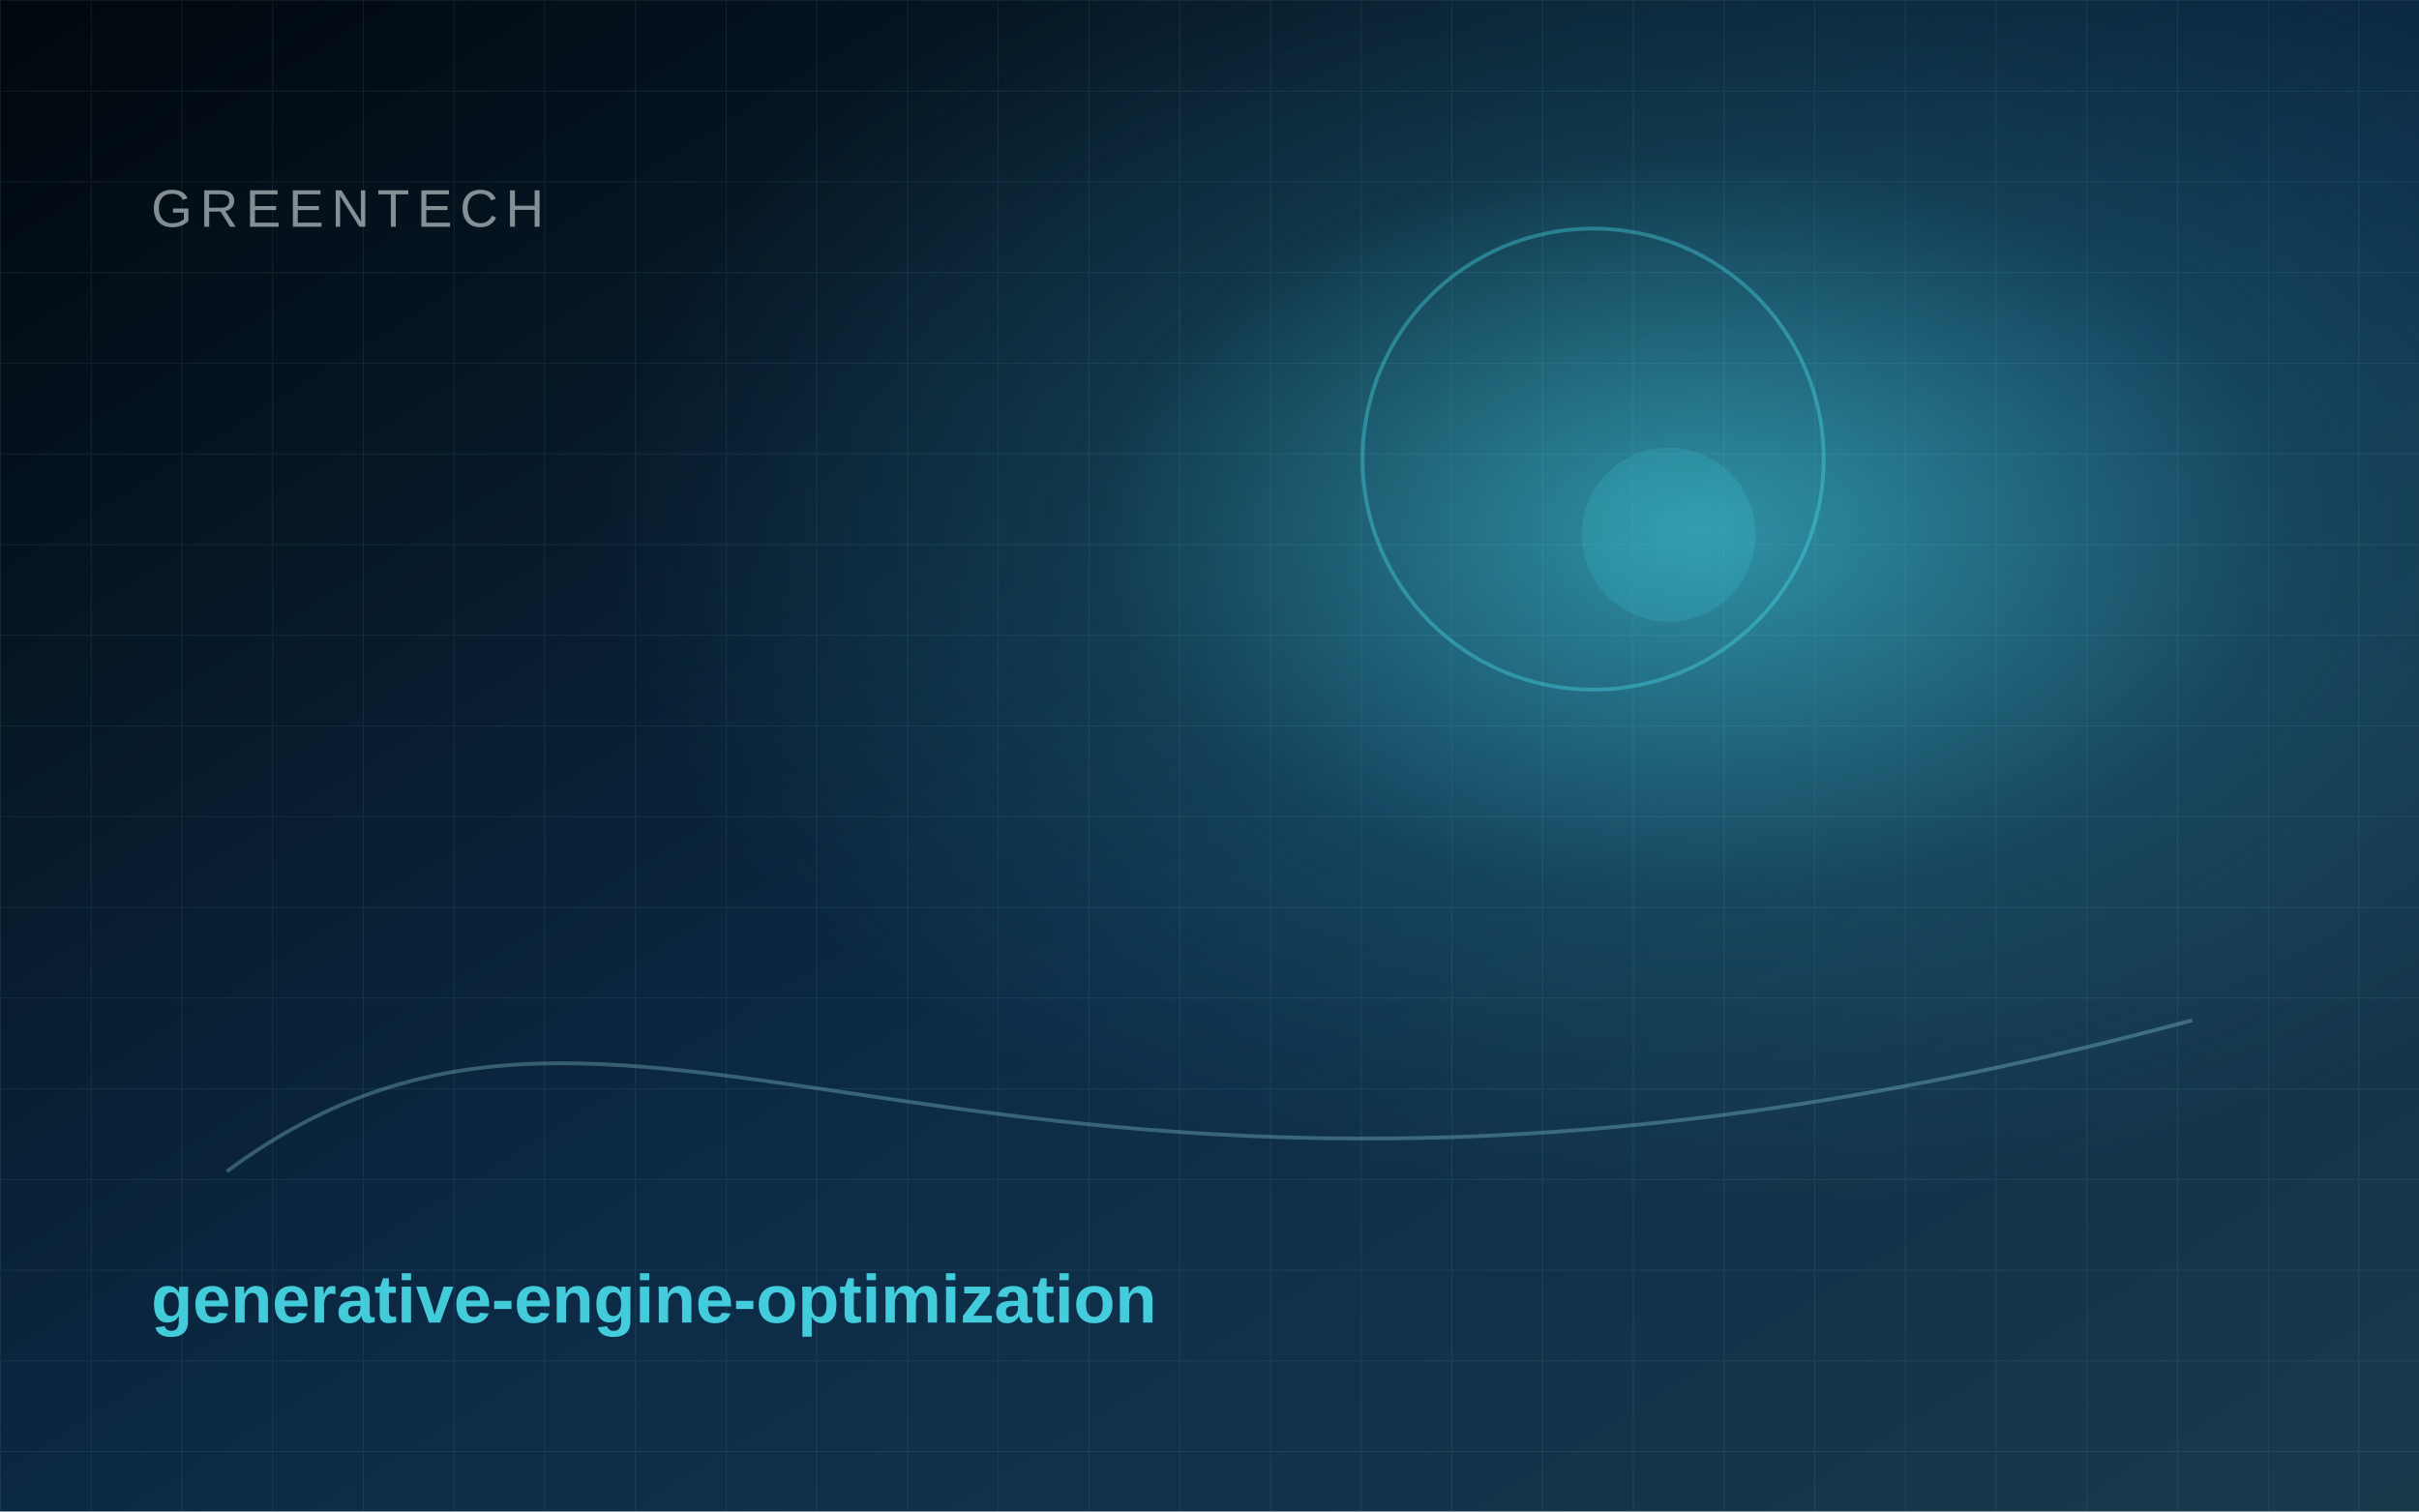
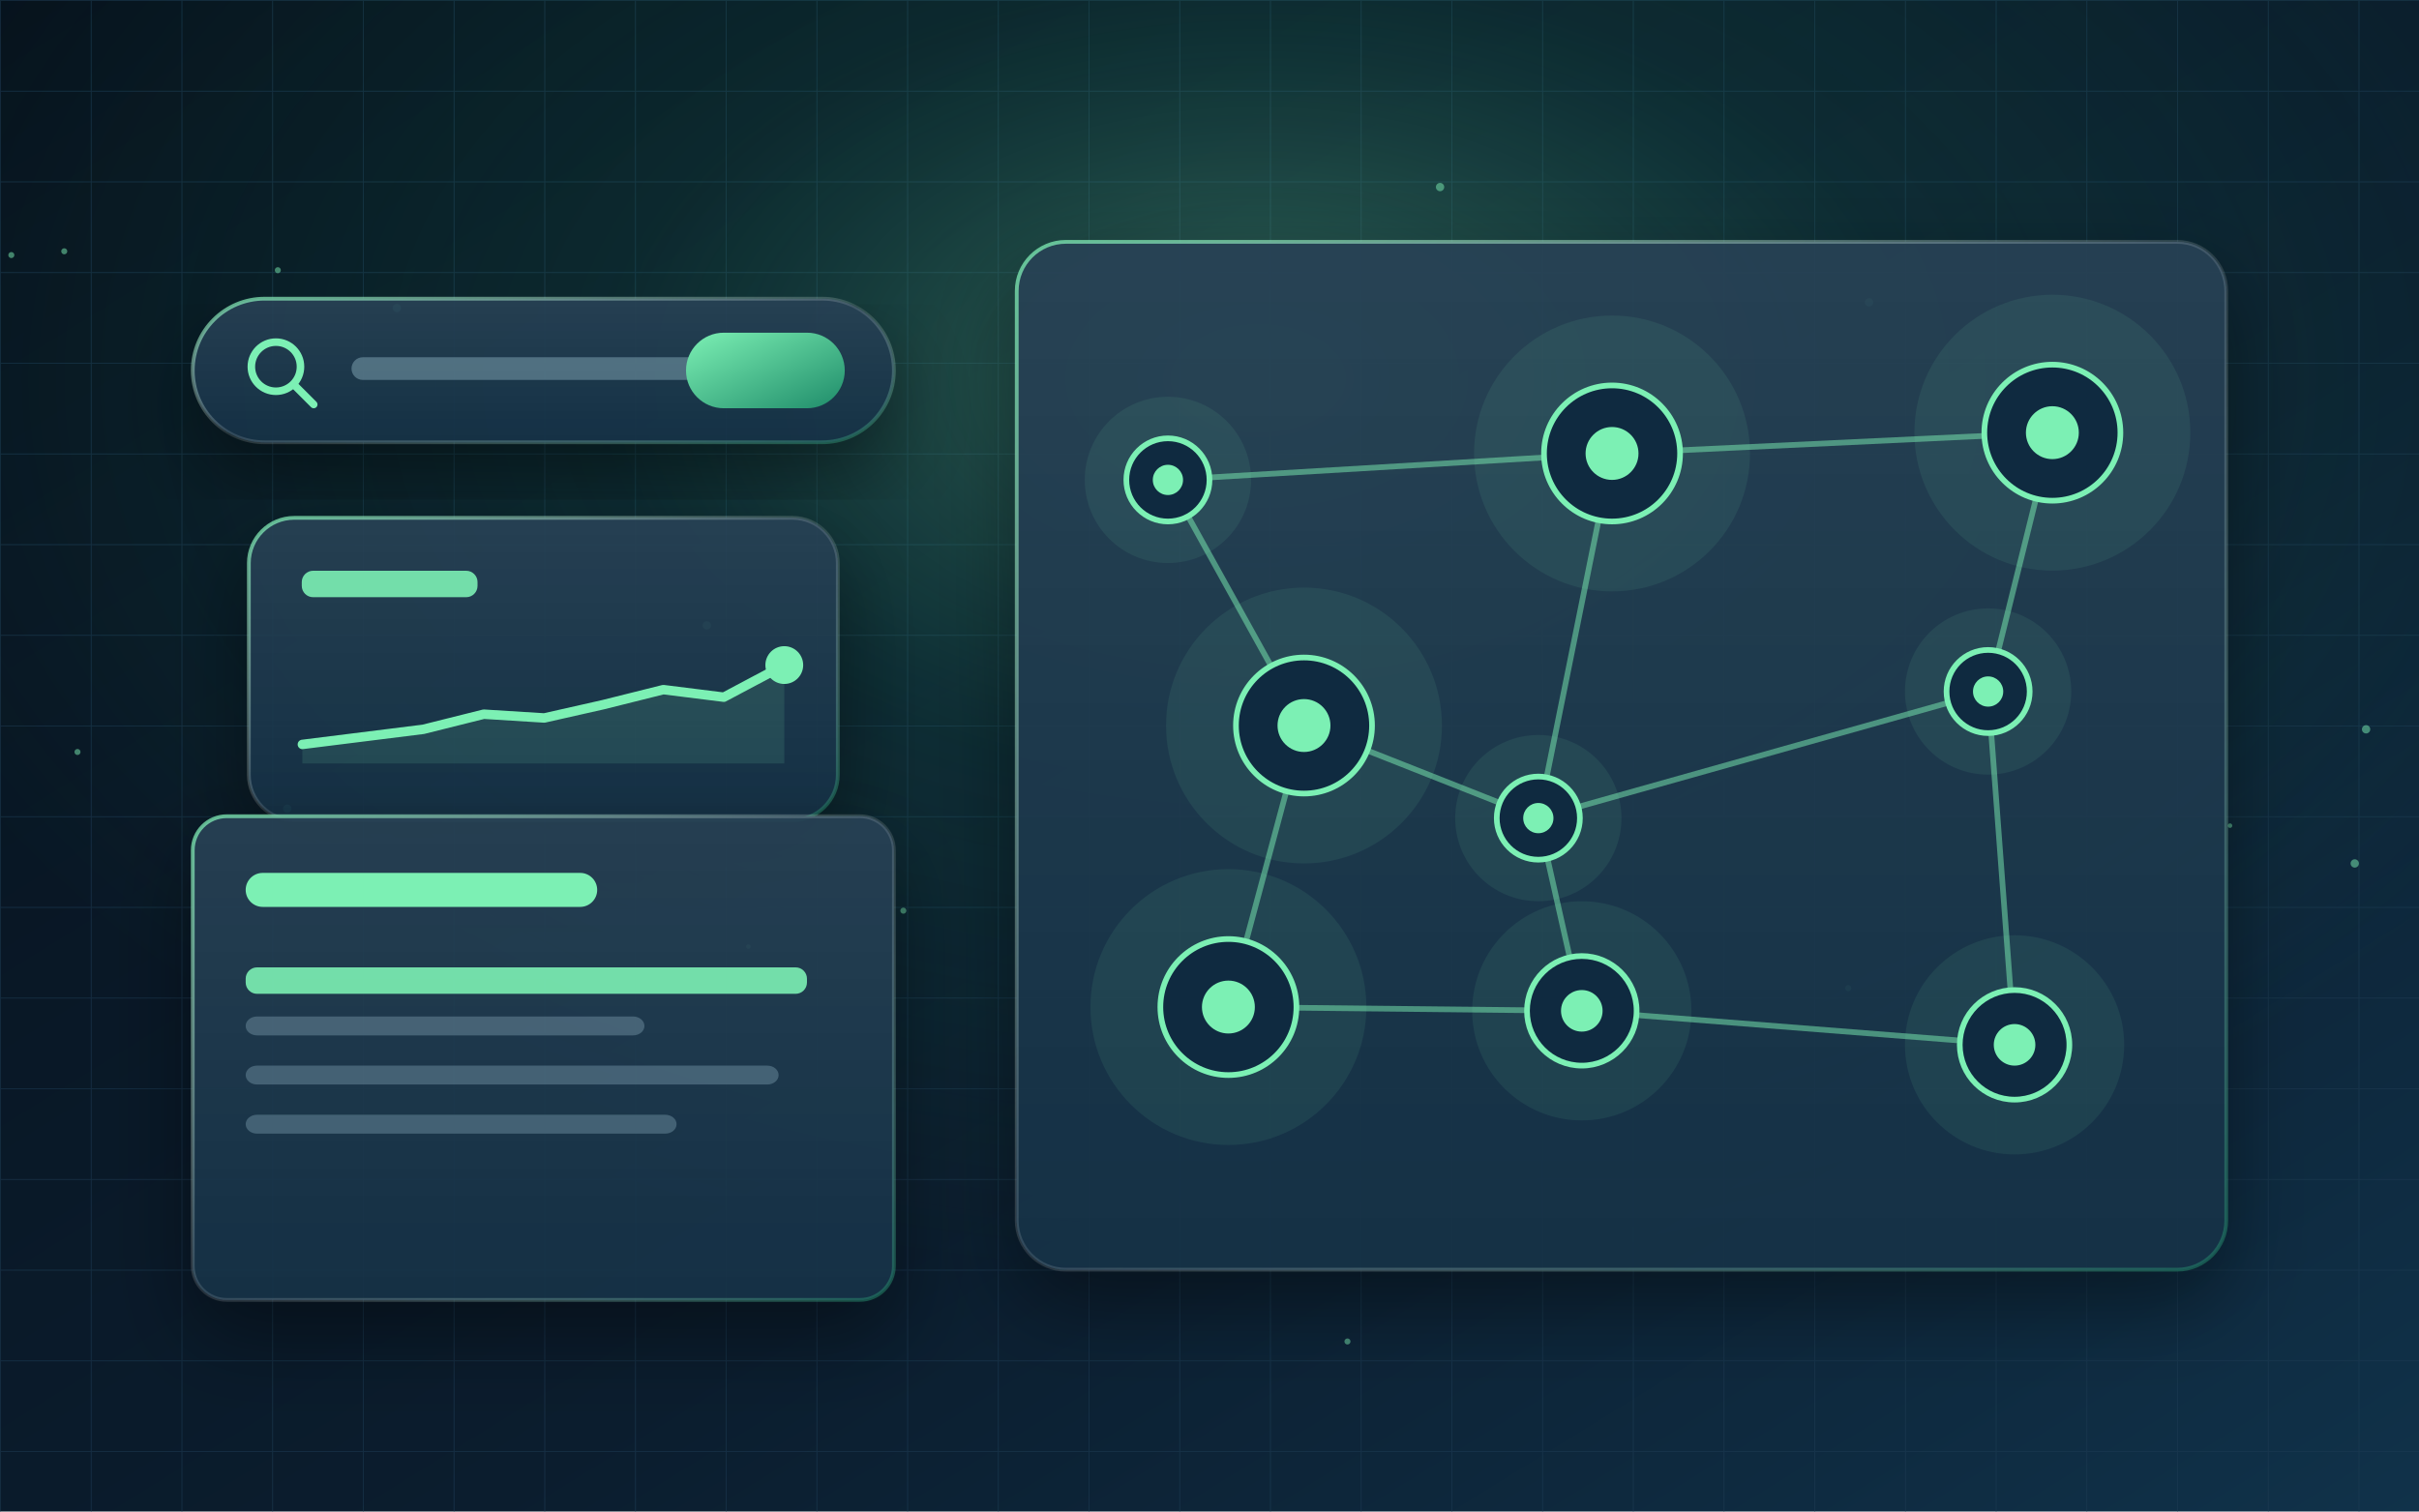
- <svg xmlns="http://www.w3.org/2000/svg" width="1280" height="800" viewBox="0 0 1280 800" role="img">
+ <svg xmlns="http://www.w3.org/2000/svg" viewBox="0 0 1280 800" width="1280" height="800" role="img" aria-label="Generative Engine Optimization — service cover illustration">
  <defs>
-     <linearGradient id="bg" x1="0" y1="0" x2="1" y2="1">
-       <stop offset="0%" stop-color="#01070C" />
-       <stop offset="55%" stop-color="#0C2B47" />
-       <stop offset="100%" stop-color="#1A3A4C" />
+     <linearGradient id="g39343bg" x1="0" y1="0" x2="1" y2="1">
+       <stop offset="0" stop-color="#06111c" />
+       <stop offset=".6" stop-color="#0b1d2e" />
+       <stop offset="1" stop-color="#10324a" />
    </linearGradient>
-     <radialGradient id="glow" cx="70%" cy="35%" r="45%">
-       <stop offset="0%" stop-color="#4DE8F4" stop-opacity="0.55" />
-       <stop offset="55%" stop-color="#4DE8F4" stop-opacity="0.12" />
-       <stop offset="100%" stop-color="#4DE8F4" stop-opacity="0" />
+     <radialGradient id="g39343glow" cx="0.52" cy="0.25" r=".6">
+       <stop offset="0" stop-color="#7cf0b4" stop-opacity=".38" />
+       <stop offset=".45" stop-color="#1f8c6a" stop-opacity=".16" />
+       <stop offset="1" stop-color="#1f8c6a" stop-opacity="0" />
    </radialGradient>
-     <pattern id="grid" width="48" height="48" patternUnits="userSpaceOnUse">
-       <path d="M48 0H0V48" fill="none" stroke="#A8F4F8" stroke-opacity="0.08" stroke-width="1" />
+     <linearGradient id="g39343acc" x1="0" y1="0" x2="1" y2="1">
+       <stop offset="0" stop-color="#7cf0b4" />
+       <stop offset="1" stop-color="#1f8c6a" />
+     </linearGradient>
+     <linearGradient id="g39343glass" x1="0" y1="0" x2="0" y2="1">
+       <stop offset="0" stop-color="#ffffff" stop-opacity=".10" />
+       <stop offset="1" stop-color="#ffffff" stop-opacity=".03" />
+     </linearGradient>
+     <linearGradient id="g39343edge" x1="0" y1="0" x2="1" y2="1">
+       <stop offset="0" stop-color="#7cf0b4" stop-opacity=".75" />
+       <stop offset=".5" stop-color="#ffffff" stop-opacity=".12" />
+       <stop offset="1" stop-color="#1f8c6a" stop-opacity=".5" />
+     </linearGradient>
+     <pattern id="g39343grid" width="48" height="48" patternUnits="userSpaceOnUse">
+       <path d="M48 0H0V48" fill="none" stroke="#1d3b52" stroke-width="1" opacity=".55" />
    </pattern>
+     <filter id="g39343soft" x="-30%" y="-30%" width="160%" height="160%">
+       <feGaussianBlur stdDeviation="18" />
+     </filter>
+     <filter id="g39343shadow" x="-20%" y="-20%" width="140%" height="160%">
+       <feDropShadow dx="0" dy="18" stdDeviation="22" flood-color="#000" flood-opacity=".45" />
+     </filter>
  </defs>
-   <rect width="1280" height="800" fill="url(#bg)" />
-   <rect width="1280" height="800" fill="url(#grid)" />
-   <rect width="1280" height="800" fill="url(#glow)" />
-   <circle cx="843" cy="243" r="122" fill="none" stroke="#4DE8F4" stroke-opacity="0.35" stroke-width="2" />
-   <circle cx="883" cy="283" r="46" fill="#4DE8F4" fill-opacity="0.14" />
-   <path d="M120 620 C340 457, 520 712, 1160 540" fill="none" stroke="#A8F4F8" stroke-opacity="0.28" stroke-width="2" />
-   <text x="80" y="120" fill="#EDF6F8" fill-opacity="0.55" font-family="Segoe UI, Arial, sans-serif" font-size="28" letter-spacing="4">GREENTECH</text>
-   <text x="80" y="700" fill="#4DE8F4" fill-opacity="0.85" font-family="Segoe UI, Arial, sans-serif" font-size="36" font-weight="600">generative-engine-optimization</text>
+   <style>
+ @media (prefers-reduced-motion: no-preference){
+ .fl{animation:fl 7s ease-in-out infinite}.fl2{animation:fl 9s ease-in-out -3s infinite}
+ .pu{animation:pu 4s ease-in-out infinite}.da{stroke-dasharray:10 14;animation:da 6s linear infinite}
+ .sp{transform-box:fill-box;transform-origin:center;animation:sp 24s linear infinite}
+ @keyframes fl{0%,100%{transform:translateY(0)}50%{transform:translateY(-14px)}}
+ @keyframes pu{0%,100%{opacity:.35}50%{opacity:1}}
+ @keyframes da{to{stroke-dashoffset:-240}}
+ @keyframes sp{to{transform:rotate(360deg)}}}
+ </style>
+   <rect width="1280" height="800" fill="url(#g39343bg)" />
+   <rect width="1280" height="800" fill="url(#g39343grid)" />
+   <rect width="1280" height="800" fill="url(#g39343glow)" />
+   <circle cx="147" cy="143" r="1.6" fill="#7cf0b4" opacity=".5" class="pu" />
+   <circle cx="478" cy="482" r="1.6" fill="#7cf0b4" opacity=".5" />
+   <circle cx="34" cy="133" r="1.6" fill="#7cf0b4" opacity=".5" />
+   <circle cx="713" cy="710" r="1.6" fill="#7cf0b4" opacity=".5" />
+   <circle cx="6" cy="135" r="1.6" fill="#7cf0b4" opacity=".5" />
+   <circle cx="152" cy="428" r="2.2" fill="#7cf0b4" opacity=".5" />
+   <circle cx="978" cy="523" r="1.6" fill="#7cf0b4" opacity=".5" class="pu" />
+   <circle cx="762" cy="99" r="2.2" fill="#7cf0b4" opacity=".5" />
+   <circle cx="396" cy="501" r="1.2" fill="#7cf0b4" opacity=".5" />
+   <circle cx="989" cy="160" r="2.2" fill="#7cf0b4" opacity=".5" class="pu" />
+   <circle cx="1252" cy="386" r="2.2" fill="#7cf0b4" opacity=".5" />
+   <circle cx="1180" cy="437" r="1.2" fill="#7cf0b4" opacity=".5" class="pu" />
+   <circle cx="210" cy="163" r="2.2" fill="#7cf0b4" opacity=".5" />
+   <circle cx="374" cy="331" r="2.2" fill="#7cf0b4" opacity=".5" />
+   <circle cx="1246" cy="457" r="2.2" fill="#7cf0b4" opacity=".5" />
+   <circle cx="678" cy="408" r="2.2" fill="#7cf0b4" opacity=".5" />
+   <circle cx="41" cy="398" r="1.6" fill="#7cf0b4" opacity=".5" class="pu" />
+   <g>
+     <rect x="538" y="128" width="640" height="544" rx="26" fill="#0f2a40" opacity=".92" filter="url(#g39343shadow)" />
+     <rect x="538" y="128" width="640" height="544" rx="26" fill="url(#g39343glass)" stroke="url(#g39343edge)" stroke-width="2" />
+   </g>
+   <g>
+     <line x1="618" y1="254" x2="853" y2="240" stroke="#7cf0b4" stroke-width="3" opacity=".5" class="da" />
+     <line x1="618" y1="254" x2="690" y2="384" stroke="#7cf0b4" stroke-width="3" opacity=".5" class="da" />
+     <line x1="853" y1="240" x2="1086" y2="229" stroke="#7cf0b4" stroke-width="3" opacity=".5" class="da" />
+     <line x1="853" y1="240" x2="814" y2="433" stroke="#7cf0b4" stroke-width="3" opacity=".5" class="da" />
+     <line x1="1086" y1="229" x2="1052" y2="366" stroke="#7cf0b4" stroke-width="3" opacity=".5" class="da" />
+     <line x1="690" y1="384" x2="814" y2="433" stroke="#7cf0b4" stroke-width="3" opacity=".5" class="da" />
+     <line x1="690" y1="384" x2="650" y2="533" stroke="#7cf0b4" stroke-width="3" opacity=".5" class="da" />
+     <line x1="814" y1="433" x2="1052" y2="366" stroke="#7cf0b4" stroke-width="3" opacity=".5" class="da" />
+     <line x1="814" y1="433" x2="837" y2="535" stroke="#7cf0b4" stroke-width="3" opacity=".5" class="da" />
+     <line x1="1052" y1="366" x2="1066" y2="553" stroke="#7cf0b4" stroke-width="3" opacity=".5" class="da" />
+     <line x1="650" y1="533" x2="837" y2="535" stroke="#7cf0b4" stroke-width="3" opacity=".5" class="da" />
+     <line x1="837" y1="535" x2="1066" y2="553" stroke="#7cf0b4" stroke-width="3" opacity=".5" class="da" />
+     <circle cx="618" cy="254" r="44" fill="#7cf0b4" opacity=".08" />
+     <circle cx="618" cy="254" r="22" fill="#0f2a40" stroke="#7cf0b4" stroke-width="3" />
+     <circle cx="618" cy="254" r="8" fill="#7cf0b4" class="pu" />
+     <circle cx="853" cy="240" r="73" fill="#7cf0b4" opacity=".08" />
+     <circle cx="853" cy="240" r="36" fill="#0f2a40" stroke="#7cf0b4" stroke-width="3" />
+     <circle cx="853" cy="240" r="14" fill="#7cf0b4" class="pu" />
+     <circle cx="1086" cy="229" r="73" fill="#7cf0b4" opacity=".08" />
+     <circle cx="1086" cy="229" r="36" fill="#0f2a40" stroke="#7cf0b4" stroke-width="3" />
+     <circle cx="1086" cy="229" r="14" fill="#7cf0b4" class="pu" />
+     <circle cx="690" cy="384" r="73" fill="#7cf0b4" opacity=".08" />
+     <circle cx="690" cy="384" r="36" fill="#0f2a40" stroke="#7cf0b4" stroke-width="3" />
+     <circle cx="690" cy="384" r="14" fill="#7cf0b4" class="pu" />
+     <circle cx="814" cy="433" r="44" fill="#7cf0b4" opacity=".08" />
+     <circle cx="814" cy="433" r="22" fill="#0f2a40" stroke="#7cf0b4" stroke-width="3" />
+     <circle cx="814" cy="433" r="8" fill="#7cf0b4" class="pu" />
+     <circle cx="1052" cy="366" r="44" fill="#7cf0b4" opacity=".08" />
+     <circle cx="1052" cy="366" r="22" fill="#0f2a40" stroke="#7cf0b4" stroke-width="3" />
+     <circle cx="1052" cy="366" r="8" fill="#7cf0b4" class="pu" />
+     <circle cx="650" cy="533" r="73" fill="#7cf0b4" opacity=".08" />
+     <circle cx="650" cy="533" r="36" fill="#0f2a40" stroke="#7cf0b4" stroke-width="3" />
+     <circle cx="650" cy="533" r="14" fill="#7cf0b4" class="pu" />
+     <circle cx="837" cy="535" r="58" fill="#7cf0b4" opacity=".08" />
+     <circle cx="837" cy="535" r="29" fill="#0f2a40" stroke="#7cf0b4" stroke-width="3" />
+     <circle cx="837" cy="535" r="11" fill="#7cf0b4" class="pu" />
+     <circle cx="1066" cy="553" r="58" fill="#7cf0b4" opacity=".08" />
+     <circle cx="1066" cy="553" r="29" fill="#0f2a40" stroke="#7cf0b4" stroke-width="3" />
+     <circle cx="1066" cy="553" r="11" fill="#7cf0b4" class="pu" />
+   </g>
+   <g transform="translate(102 158.08) scale(1.00)">
+     <g class="fl">
+       <g>
+         <rect x="0" y="0" width="371.0" height="76" rx="38" fill="#0f2a40" opacity=".92" filter="url(#g39343shadow)" />
+         <rect x="0" y="0" width="371.0" height="76" rx="38" fill="url(#g39343glass)" stroke="url(#g39343edge)" stroke-width="2" />
+       </g>
+       <circle cx="44" cy="36" r="13" fill="none" stroke="#7cf0b4" stroke-width="4" />
+       <line x1="54" y1="46" x2="64" y2="56" stroke="#7cf0b4" stroke-width="4" stroke-linecap="round" />
+       <rect x="84" y="31" width="204" height="12" rx="6" fill="#8fb3c2" opacity=".45" />
+       <rect x="261" y="18" width="84" height="40" rx="20" fill="url(#g39343acc)" />
+     </g>
+   </g>
+   <g class="fl2">
+     <rect x="131.68" y="274.08" width="311.64" height="160" rx="24" fill="#0f2a40" opacity=".92" filter="url(#g39343shadow)" />
+     <rect x="131.68" y="274.08" width="311.64" height="160" rx="24" fill="url(#g39343glass)" stroke="url(#g39343edge)" stroke-width="2" />
+   </g>
+   <g class="fl2">
+     <rect x="159.68" y="302.08" width="93" height="14" rx="6" fill="#7cf0b4" opacity=".9" />
+     <path d="M160 394 L192 390 L224 386 L256 378 L288 380 L319 373 L351 365 L383 369 L415 352 L415 404.08 L160 404.08Z" fill="#7cf0b4" opacity=".12" />
+     <path d="M160 394 L192 390 L224 386 L256 378 L288 380 L319 373 L351 365 L383 369 L415 352" fill="none" stroke="#7cf0b4" stroke-width="5" stroke-linecap="round" stroke-linejoin="round" />
+     <circle cx="415" cy="352" r="10" fill="#7cf0b4" class="pu" />
+   </g>
+   <g class="fl">
+     <rect x="102" y="432" width="371" height="256" rx="18" fill="#0f2a40" opacity=".92" filter="url(#g39343shadow)" />
+     <rect x="102" y="432" width="371" height="256" rx="18" fill="url(#g39343glass)" stroke="url(#g39343edge)" stroke-width="2" />
+   </g>
+   <g class="fl">
+     <rect x="130" y="462" width="186" height="18" rx="9" fill="#7cf0b4" />
+     <rect x="130" y="512" width="297" height="14" rx="6" fill="#7cf0b4" opacity=".9" />
+     <rect x="130" y="538" width="211" height="10" rx="6" fill="#8fb3c2" opacity=".35" />
+     <rect x="130" y="564" width="282" height="10" rx="6" fill="#8fb3c2" opacity=".35" />
+     <rect x="130" y="590" width="228" height="10" rx="6" fill="#8fb3c2" opacity=".35" />
+   </g>
</svg>
